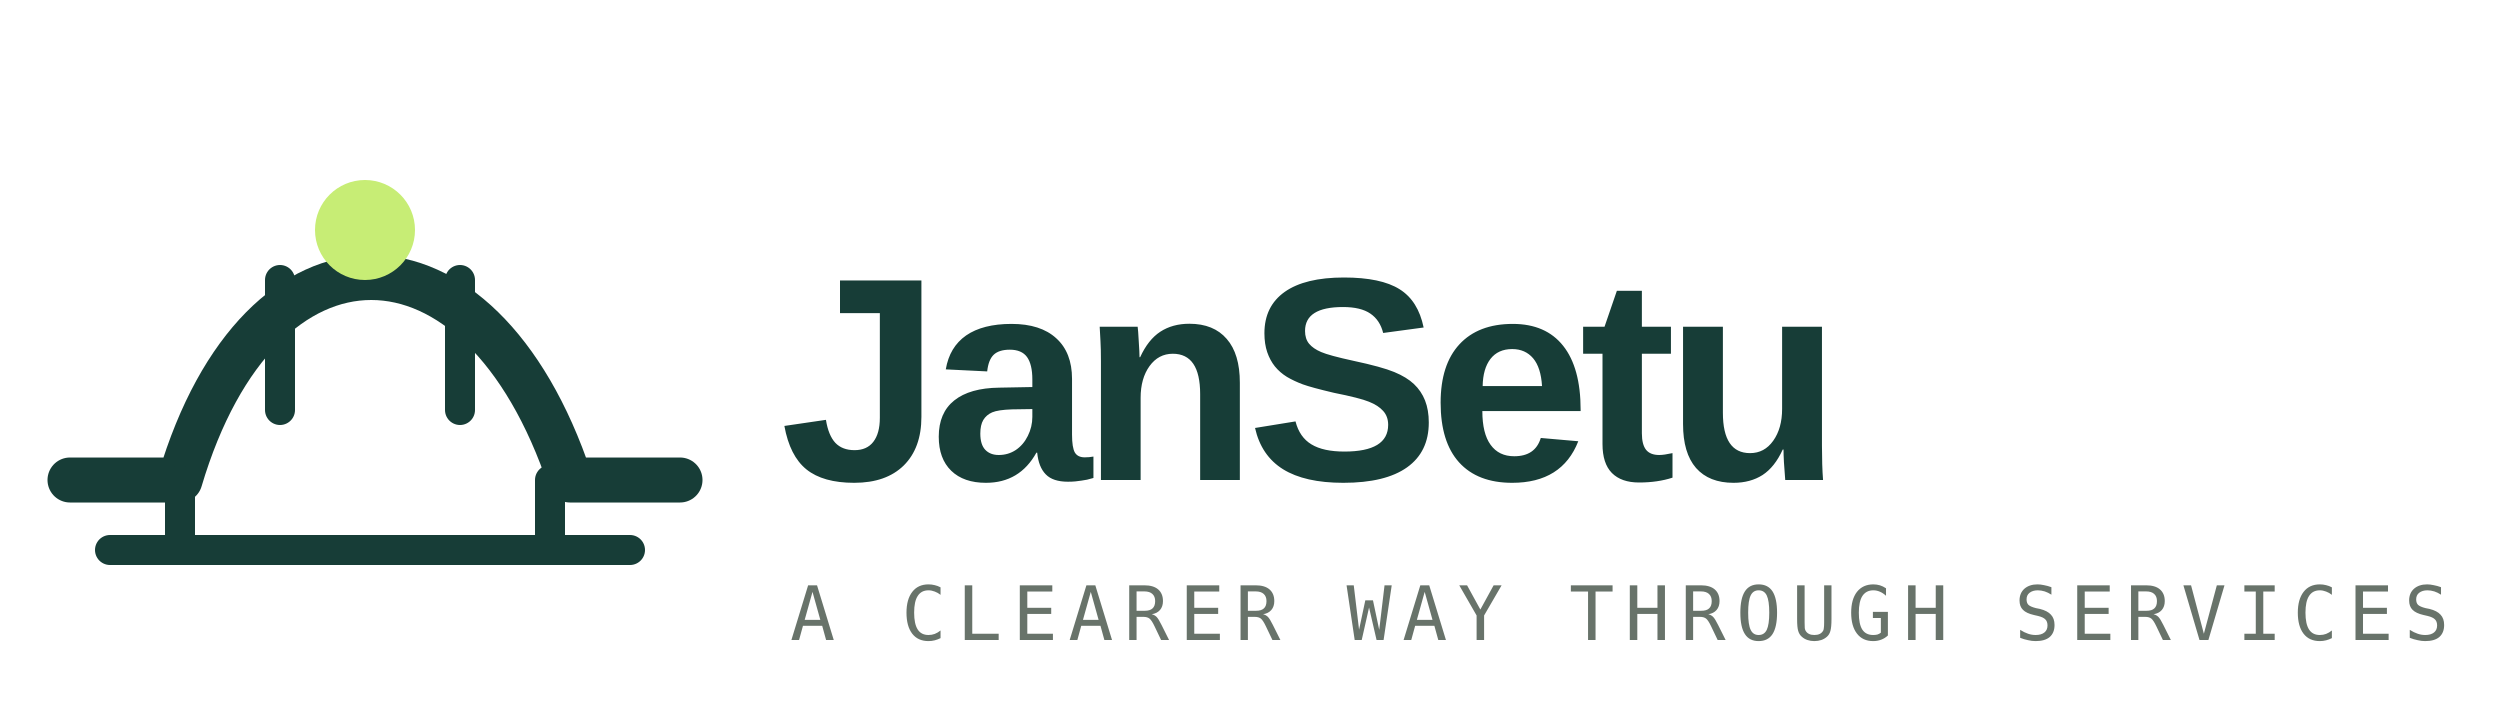
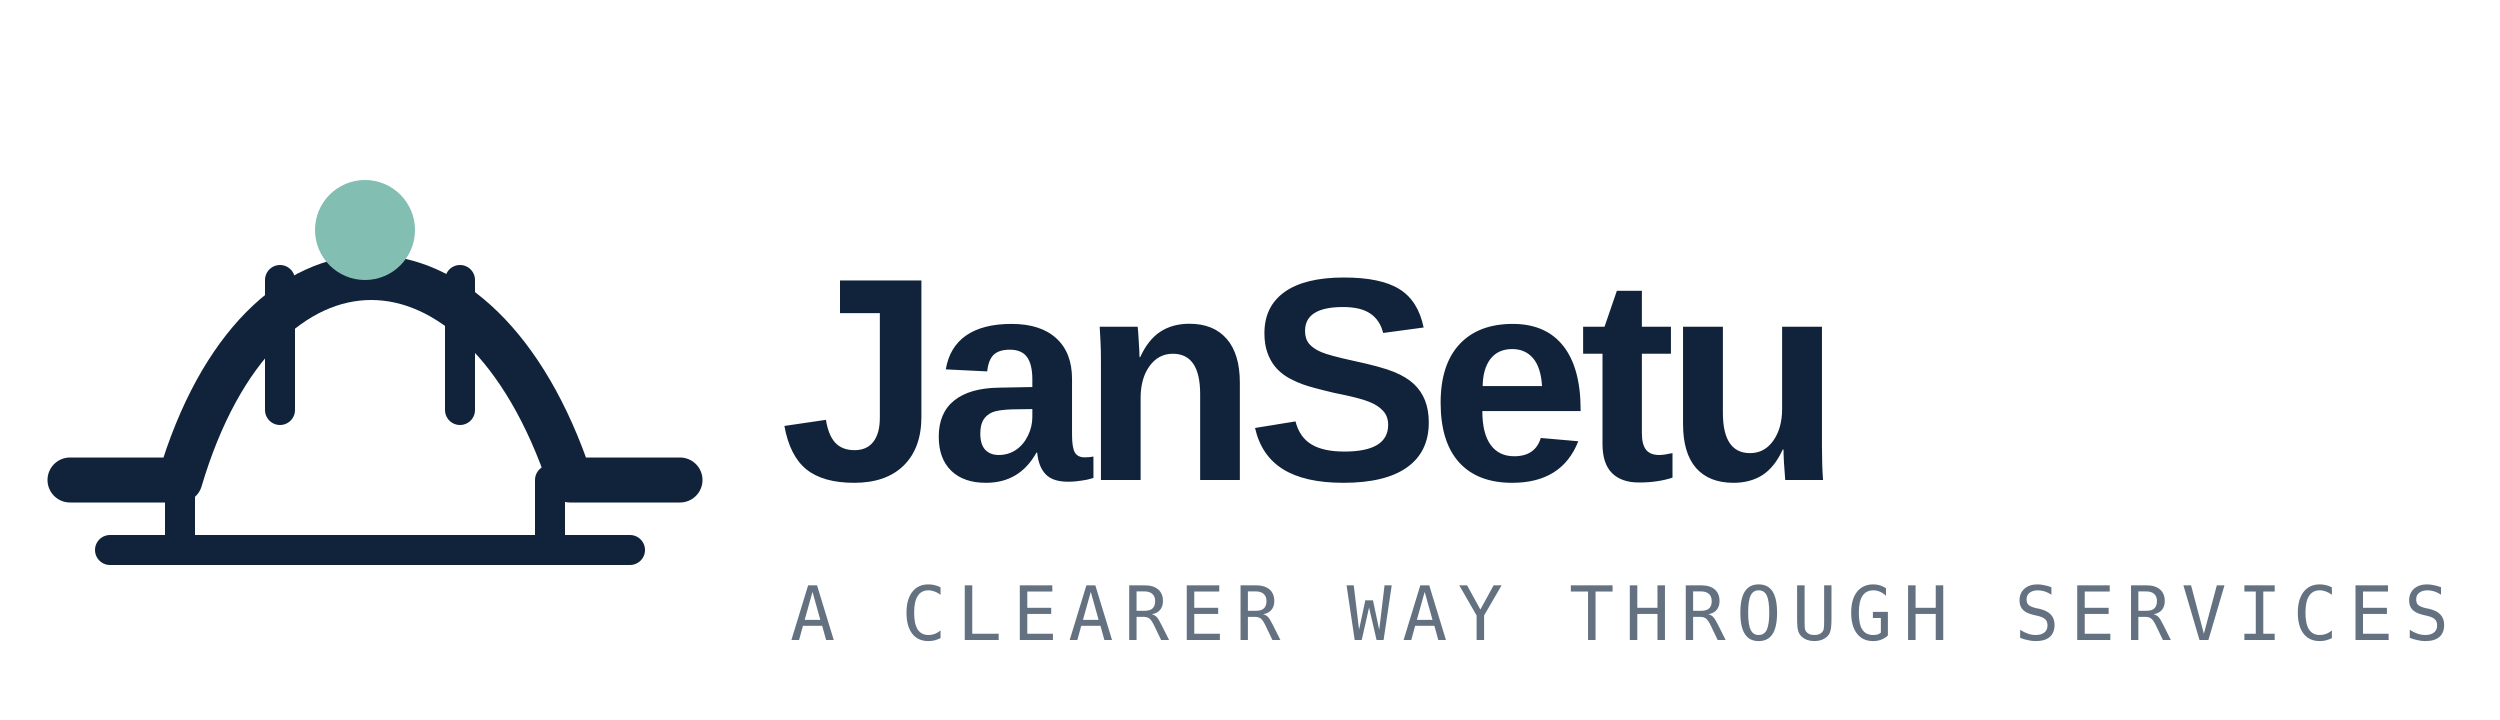
<svg xmlns="http://www.w3.org/2000/svg" viewBox="0 0 250 72" role="img" aria-labelledby="title">
-   <g fill="none" stroke="#173D37" stroke-linecap="round" stroke-linejoin="round">
+   <g fill="none" stroke="#10233B" stroke-linecap="round" stroke-linejoin="round">
    <path stroke-width="4.5" d="M7 48h11c8-27 30-27 39 0h11" />
    <path stroke-width="3" d="M11 55h52M18 48v7m37-7v7M28 28v13m18-13v13" />
  </g>
-   <circle cx="36.5" cy="23" r="5" fill="#C7ED75" />
-   <text x="78" y="48" fill="#173D37" font-family="Manrope, Arial, sans-serif" font-size="29" font-weight="750" letter-spacing="-1.1">JanSetu</text>
-   <text x="79" y="64" fill="#68736A" font-family="ui-monospace, monospace" font-size="7.5" letter-spacing="1.05">A CLEARER WAY THROUGH SERVICES</text>
+   <circle cx="36.5" cy="23" r="5" fill="#83BEB2" />
+   <text x="78" y="48" fill="#10233B" font-family="Manrope, Arial, sans-serif" font-size="29" font-weight="750" letter-spacing="-1.1">JanSetu</text>
+   <text x="79" y="64" fill="#647180" font-family="ui-monospace, monospace" font-size="7.5" letter-spacing="1.05">A CLEARER WAY THROUGH SERVICES</text>
</svg>
